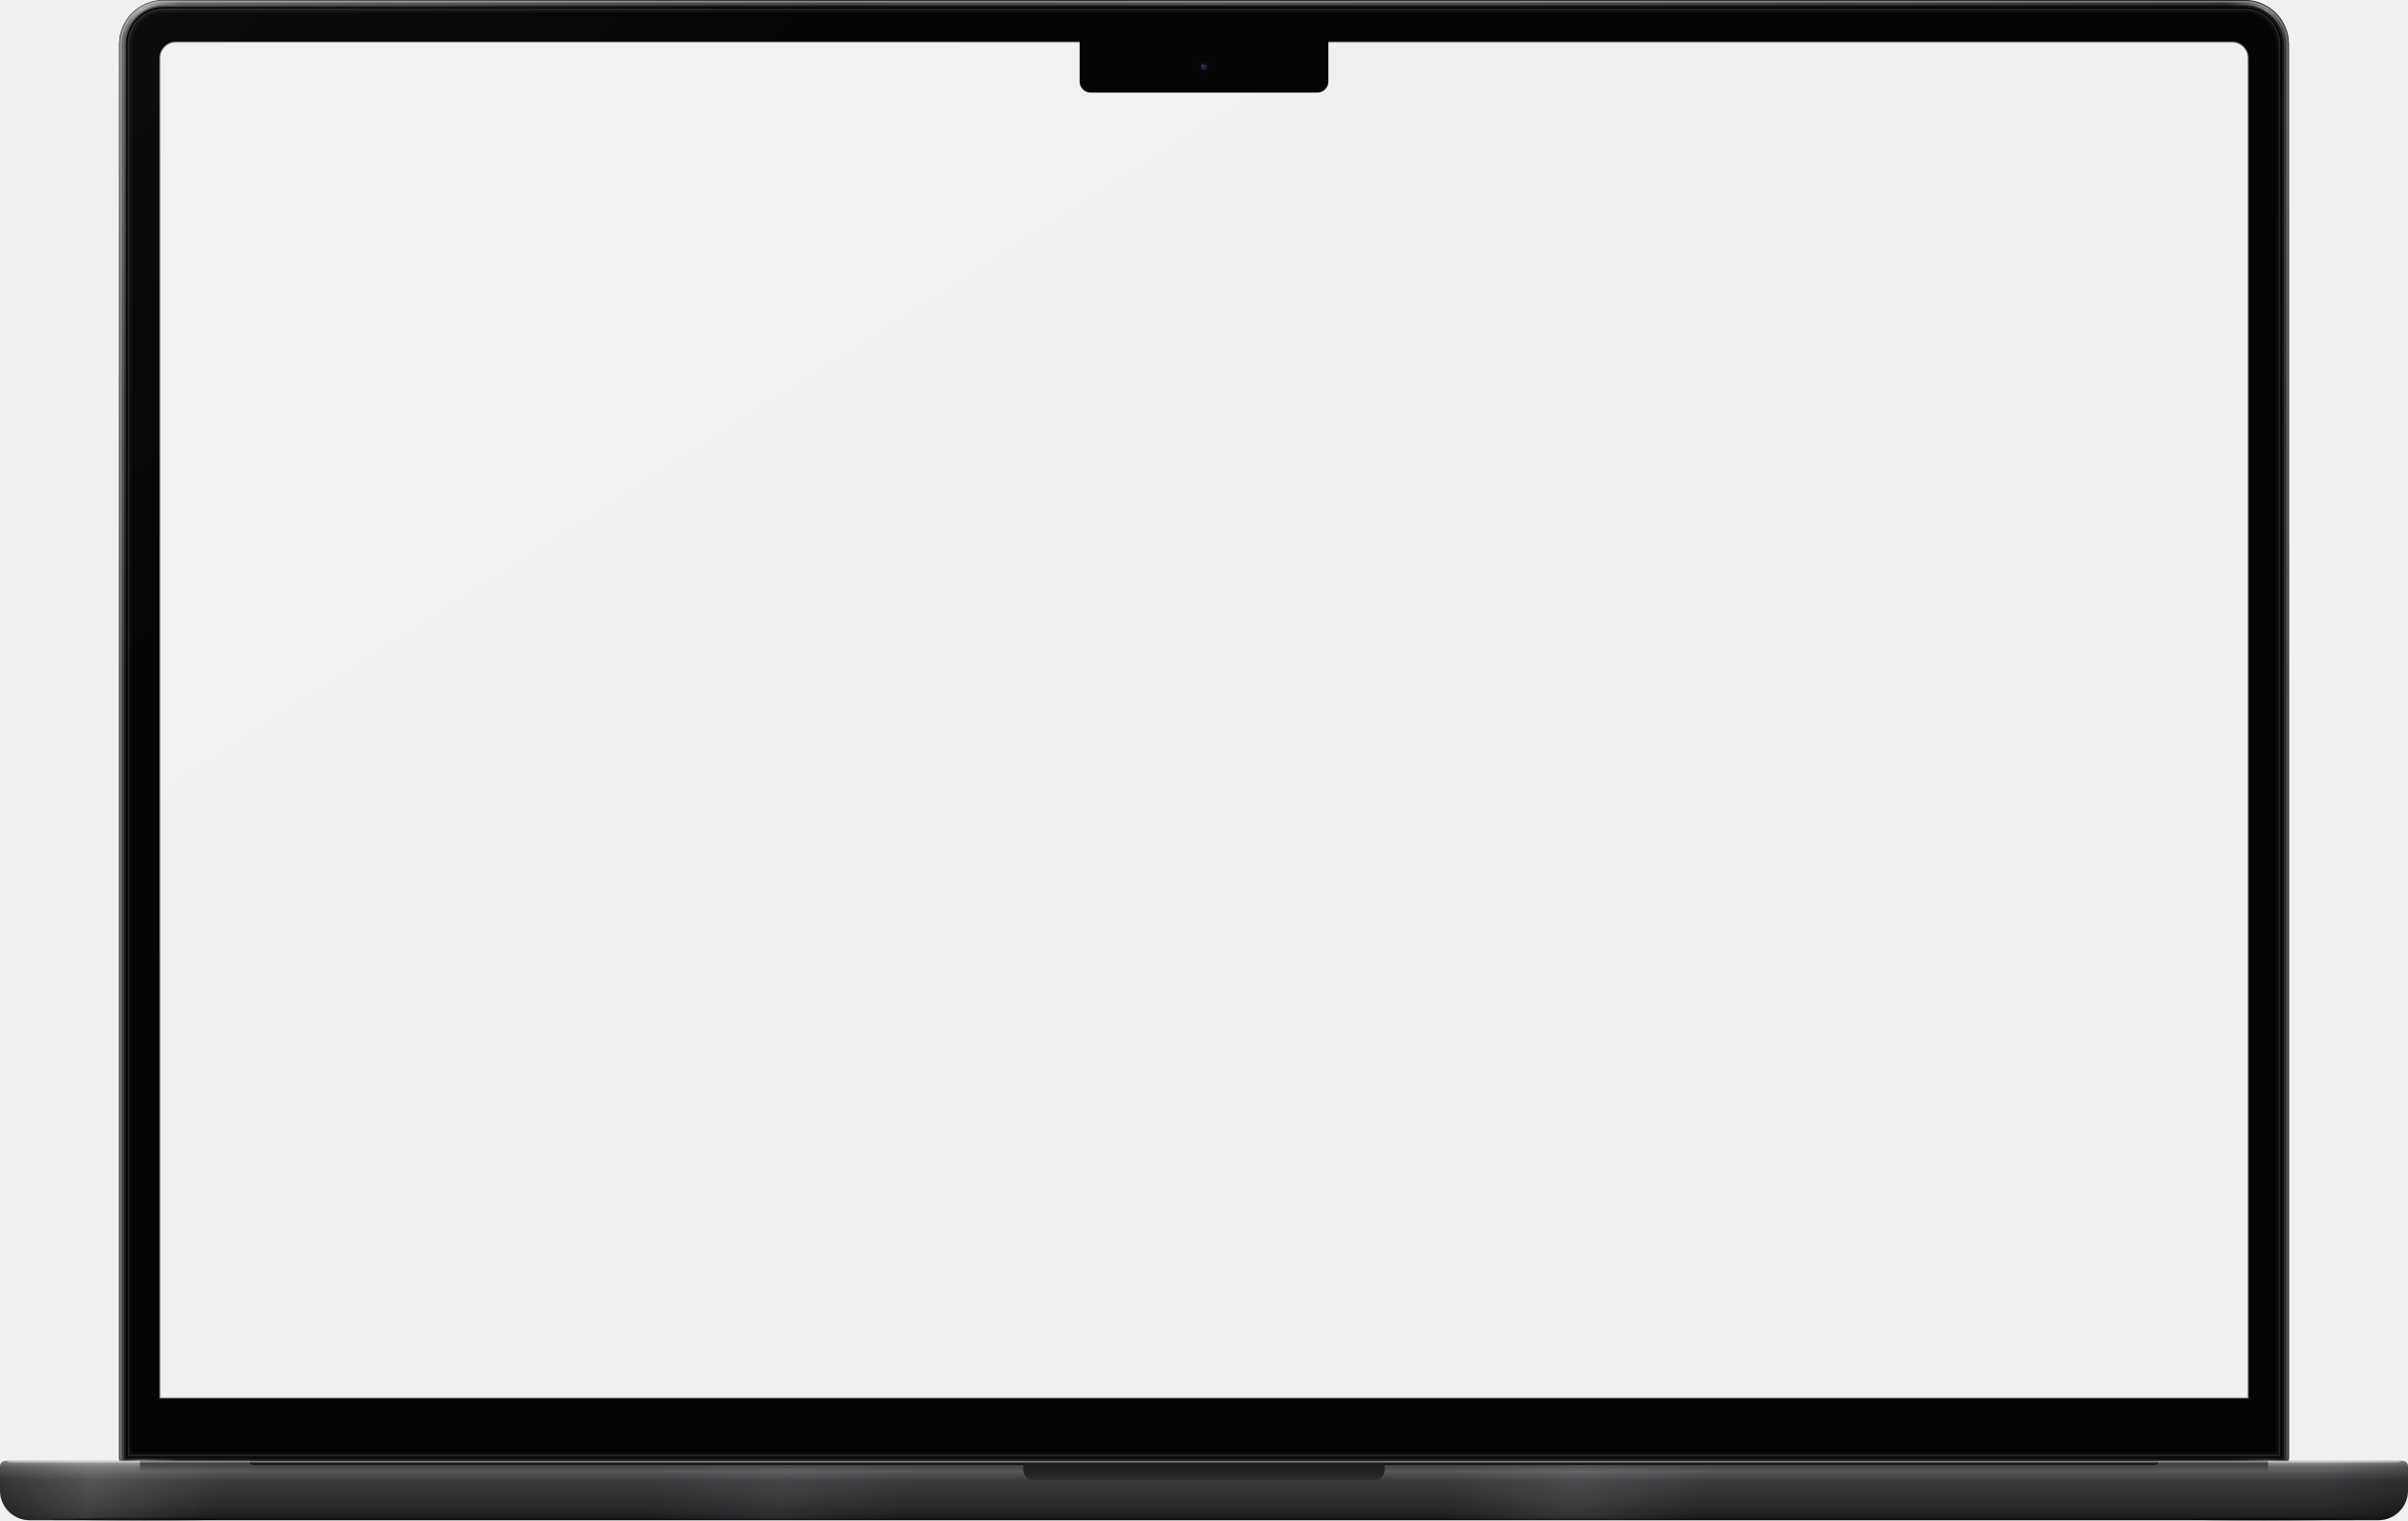
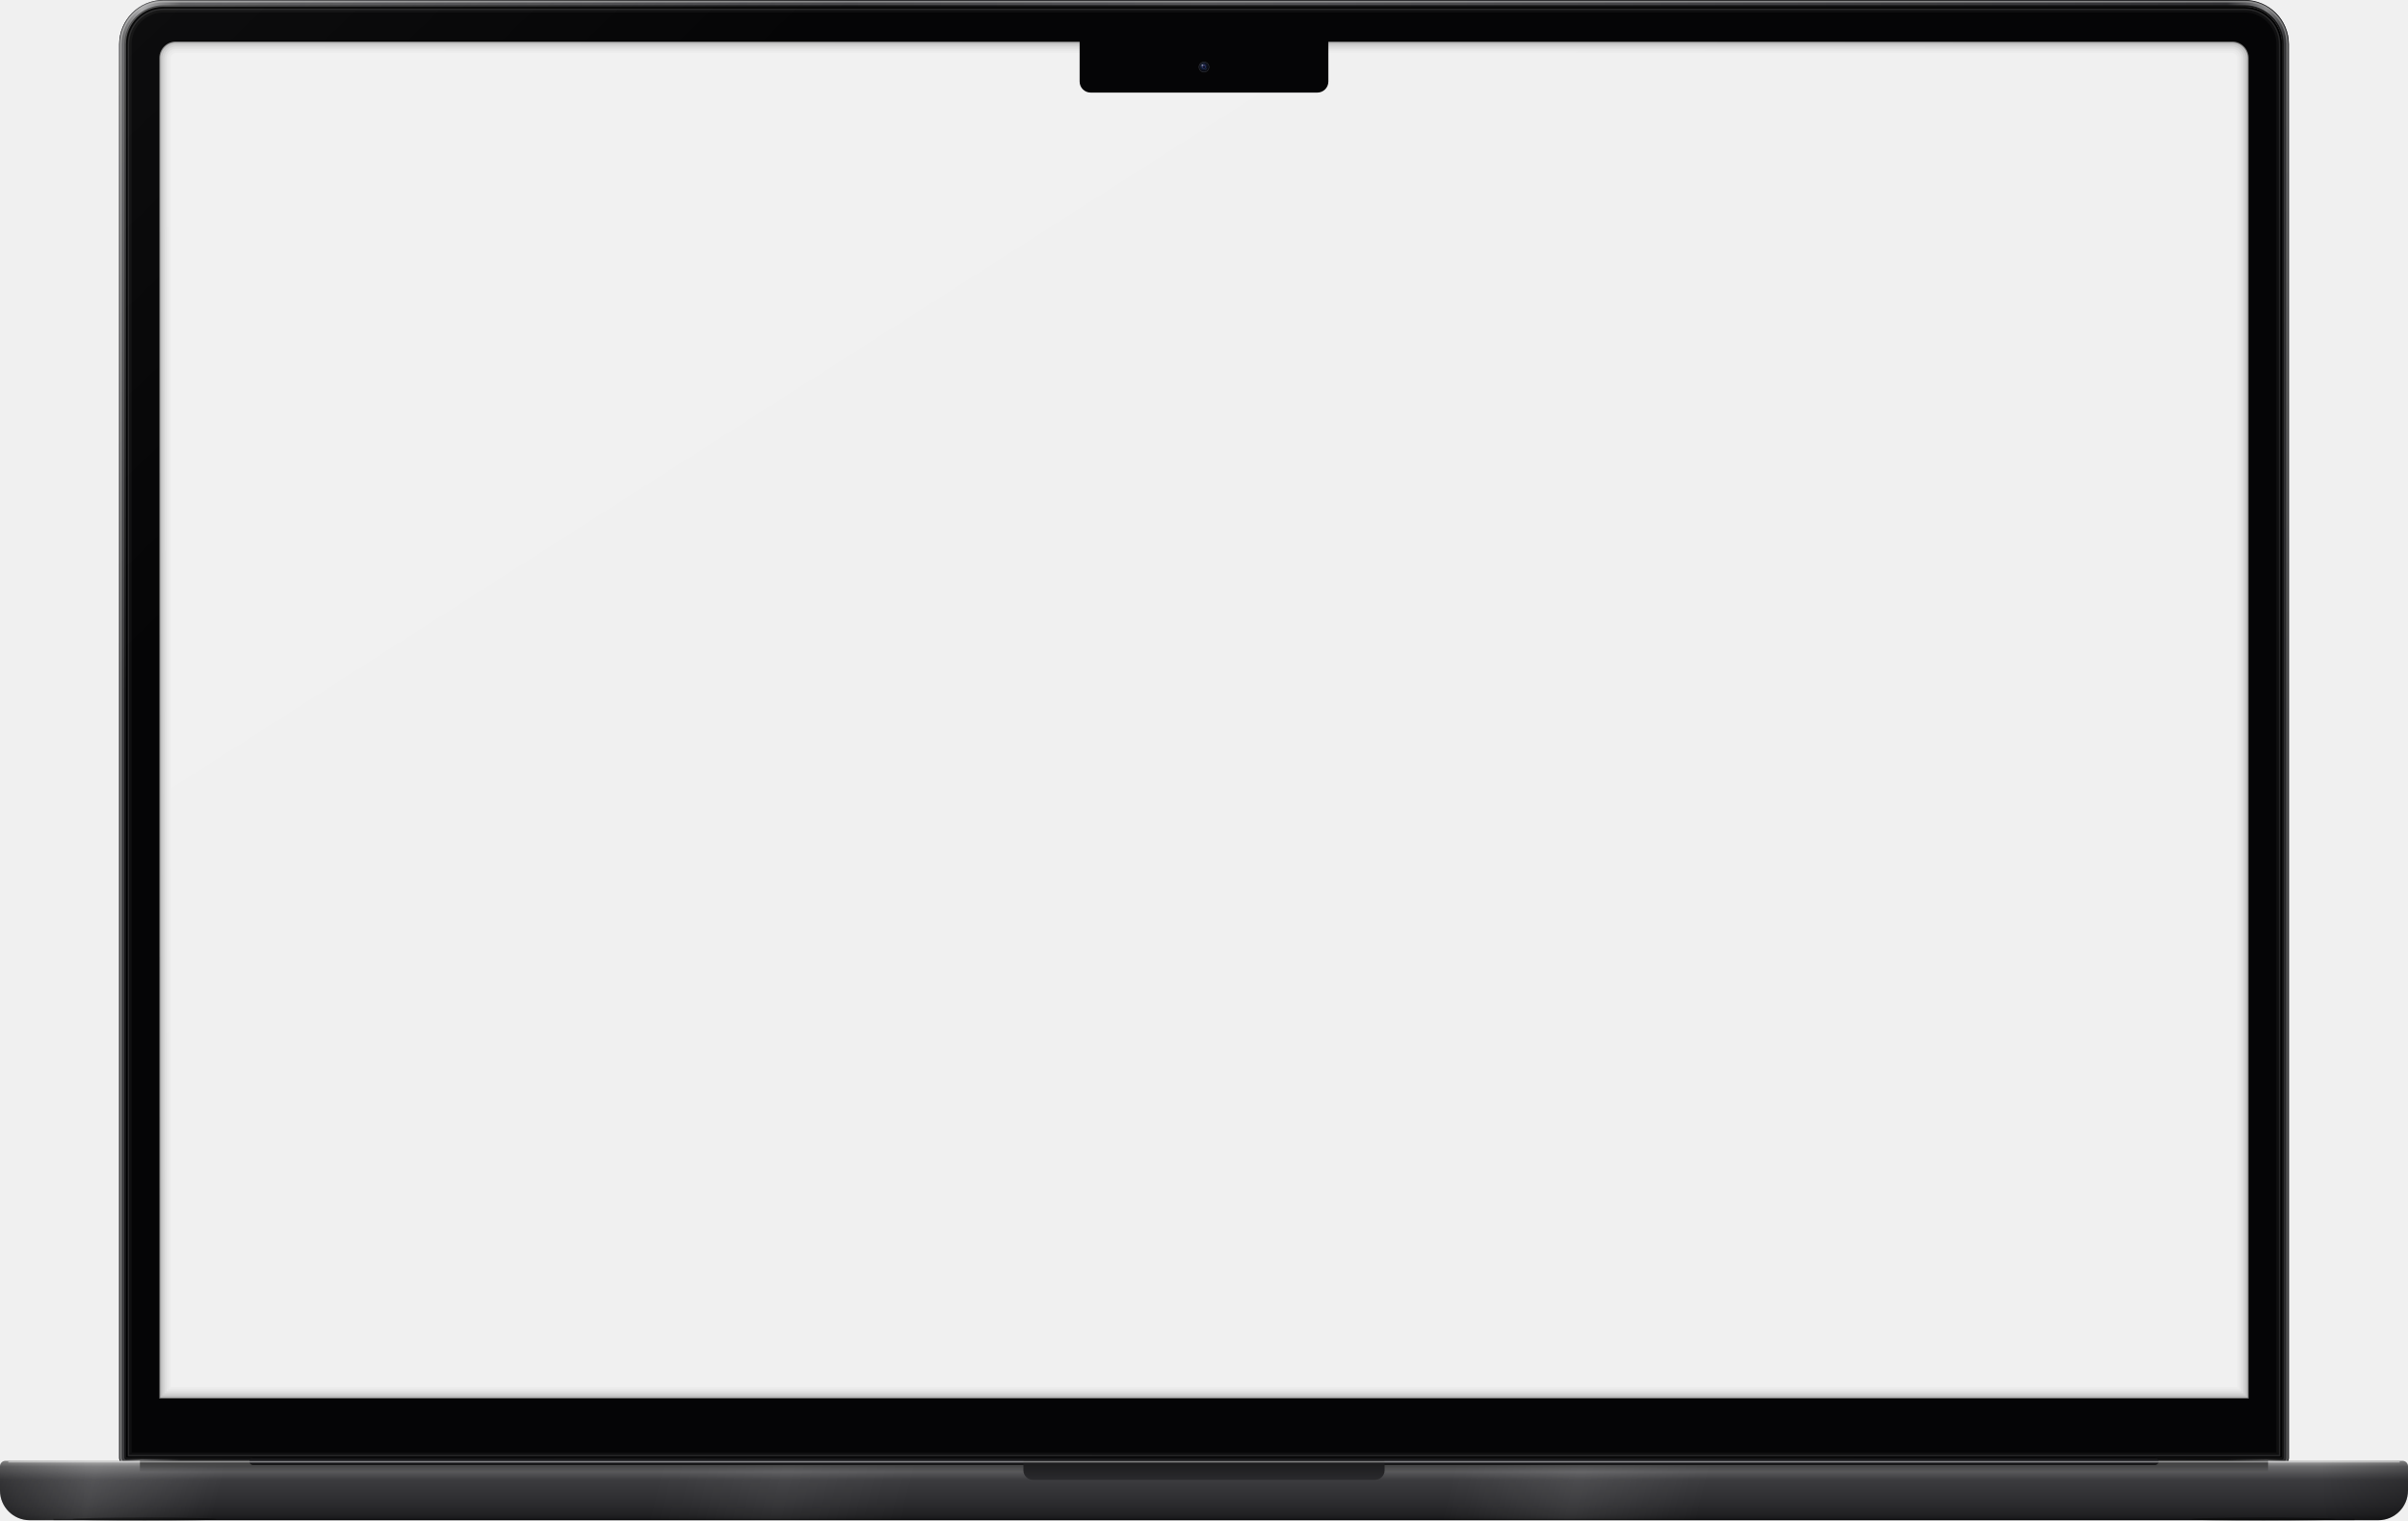
<svg xmlns="http://www.w3.org/2000/svg" width="3485" height="2200" viewBox="0 0 3485 2200">
  <defs>
    <linearGradient id="glare" x1="0" y1="0" x2="1" y2="1">
      <stop offset="0" stop-color="#ffffff" stop-opacity="0.07" />
      <stop offset="0.42" stop-color="#ffffff" stop-opacity="0.015" />
      <stop offset="0.43" stop-color="#ffffff" stop-opacity="0" />
      <stop offset="1" stop-color="#ffffff" stop-opacity="0" />
    </linearGradient>
    <linearGradient id="deck" x1="0" y1="0" x2="0" y2="1">
      <stop offset="0" stop-color="#a2a2a3" />
      <stop offset="0.1" stop-color="#6a6a6c" />
      <stop offset="0.32" stop-color="#3c3c3f" />
      <stop offset="0.7" stop-color="#2c2c2f" />
      <stop offset="0.9" stop-color="#222224" />
      <stop offset="1" stop-color="#161617" />
    </linearGradient>
    <linearGradient id="deckx" x1="0" y1="0" x2="1" y2="0">
      <stop offset="0" stop-color="#000" stop-opacity="0.25" />
      <stop offset="0.04" stop-color="#000" stop-opacity="0" />
      <stop offset="0.96" stop-color="#000" stop-opacity="0" />
      <stop offset="1" stop-color="#000" stop-opacity="0.25" />
    </linearGradient>
    <linearGradient id="hinge" x1="0" y1="0" x2="0" y2="1">
      <stop offset="0" stop-color="#000" stop-opacity="0.7" />
      <stop offset="1" stop-color="#000" stop-opacity="0" />
    </linearGradient>
    <linearGradient id="lidedge" x1="0" y1="0" x2="1" y2="0">
      <stop offset="0" stop-color="#1a1a1c" />
      <stop offset="0.012" stop-color="#8d8d8f" />
      <stop offset="0.03" stop-color="#303033" />
      <stop offset="0.5" stop-color="#555558" />
      <stop offset="0.97" stop-color="#303033" />
      <stop offset="0.988" stop-color="#8d8d8f" />
      <stop offset="1" stop-color="#1a1a1c" />
    </linearGradient>
    <linearGradient id="keylight" gradientUnits="userSpaceOnUse" x1="0" y1="0" x2="2091" y2="2200">
      <stop offset="0" stop-color="#fff" stop-opacity="0.32" />
      <stop offset="0.28" stop-color="#fff" stop-opacity="0" />
      <stop offset="0.7" stop-color="#000" stop-opacity="0" />
      <stop offset="1" stop-color="#000" stop-opacity="0.28" />
    </linearGradient>
    <linearGradient id="streaks" gradientUnits="userSpaceOnUse" x1="0" y1="330" x2="3485" y2="1210">
      <stop offset="0.11" stop-color="#fff" stop-opacity="0" />
      <stop offset="0.16" stop-color="#fff" stop-opacity="0.5" />
      <stop offset="0.21" stop-color="#fff" stop-opacity="0" />
      <stop offset="0.38" stop-color="#fff" stop-opacity="0" />
      <stop offset="0.43" stop-color="#fff" stop-opacity="0.22" />
      <stop offset="0.48" stop-color="#fff" stop-opacity="0" />
      <stop offset="0.69" stop-color="#fff" stop-opacity="0" />
      <stop offset="0.74" stop-color="#fff" stop-opacity="0.35" />
      <stop offset="0.79" stop-color="#fff" stop-opacity="0" />
    </linearGradient>
    <linearGradient id="thumb" x1="0" y1="0" x2="0" y2="1">
      <stop offset="0" stop-color="#1a1a1c" />
      <stop offset="1" stop-color="#2a2a2d" />
    </linearGradient>
    <linearGradient id="barrel" x1="0" y1="0" x2="0" y2="1">
      <stop offset="0" stop-color="#0a0a0b" />
      <stop offset="0.45" stop-color="#2c2c30" />
      <stop offset="1" stop-color="#0a0a0b" />
    </linearGradient>
  </defs>
  <path fill-rule="evenodd" fill="url(#lidedge)" d="M236.5,0H3248.5A64,64 0 0 1 3312.5,64V2110A10,10 0 0 1 3302.5,2120H182.5A10,10 0 0 1 172.5,2110V64A64,64 0 0 1 236.5,0ZM236.5,10H3248.5A54,54 0 0 1 3302.5,64V2110H182.5V64A54,54 0 0 1 236.5,10Z" />
  <path fill="none" stroke="#18181a" stroke-opacity="0.9" stroke-width="1.2" d="M236.5,0.6H3248.5A63.4,63.4 0 0 1 3311.9,64V2110A9.4,9.4 0 0 1 3302.5,2119.4H182.5A9.4,9.4 0 0 1 173.1,2110V64A63.4,63.4 0 0 1 236.5,0.6Z" />
  <path fill="none" stroke="#989899" stroke-opacity="0.8" stroke-width="2.3" d="M236.5,2.35H3248.5A61.65,61.65 0 0 1 3310.15,64V2110A7.65,7.65 0 0 1 3302.5,2117.65H182.5A7.65,7.65 0 0 1 174.85,2110V64A61.65,61.65 0 0 1 236.5,2.35Z" />
  <path fill="none" stroke="#050506" stroke-opacity="0.8" stroke-width="2.5" d="M236.5,8.75H3248.5A55.25,55.25 0 0 1 3303.75,64V2110A1.25,1.25 0 0 1 3302.5,2111.25H182.5A1.25,1.25 0 0 1 181.25,2110V64A55.25,55.25 0 0 1 236.5,8.75Z" />
  <path fill-rule="evenodd" fill="url(#keylight)" d="M236.5,0H3248.5A64,64 0 0 1 3312.5,64V2110A10,10 0 0 1 3302.5,2120H182.5A10,10 0 0 1 172.5,2110V64A64,64 0 0 1 236.5,0ZM236.5,10H3248.5A54,54 0 0 1 3302.5,64V2110H182.5V64A54,54 0 0 1 236.5,10Z" />
  <path fill-rule="evenodd" fill="#050506" d="M236.5,10H3248.5A54,54 0 0 1 3302.5,64V2110H182.5V64A54,54 0 0 1 236.5,10ZM254.5,60H3230.5A24,24 0 0 1 3254.5,84V2024H230.5V84A24,24 0 0 1 254.5,60Z" />
  <path fill="none" stroke="#000000" stroke-opacity="0.9" stroke-width="2.4" d="M236.5,11.2H3248.5A52.8,52.8 0 0 1 3301.3,64V2108.8H183.7V64A52.8,52.8 0 0 1 236.5,11.2Z" />
  <path fill="none" stroke="#ffffff" stroke-opacity="0.14" stroke-width="2" d="M236.5,13.4H3248.5A50.6,50.6 0 0 1 3299.1,64V2106.6H185.9V64A50.6,50.6 0 0 1 236.5,13.4Z" />
  <path fill="none" stroke="#ffffff" stroke-opacity="0.04" stroke-width="3.6" d="M236.5,16.2H3248.5A47.8,47.8 0 0 1 3296.3,64V2103.8H188.7V64A47.8,47.8 0 0 1 236.5,16.2Z" />
  <path fill-rule="evenodd" fill="url(#keylight)" opacity="0.12" d="M236.5,10H3248.5A54,54 0 0 1 3302.5,64V2110H182.5V64A54,54 0 0 1 236.5,10ZM254.5,60H3230.5A24,24 0 0 1 3254.5,84V2024H230.5V84A24,24 0 0 1 254.5,60Z" />
  <path fill="none" stroke="#000" stroke-opacity="0.55" stroke-width="3" d="M254.5,60H3230.5A24,24 0 0 1 3254.5,84V2024H230.5V84A24,24 0 0 1 254.5,60Z" />
+   <path fill="none" stroke="#000" stroke-opacity="0.2" stroke-width="3" d="M254.5,63H3230.5A21,21 0 0 1 3251.5,84V2021H233.5V84A21,21 0 0 1 254.5,63Z" />
+   <path fill="none" stroke="#000" stroke-opacity="0.13" stroke-width="3" d="M254.5,66H3230.5A18,18 0 0 1 3248.5,84V2018H236.5V84A18,18 0 0 1 254.5,66Z" />
+   <path fill="none" stroke="#000" stroke-opacity="0.08" stroke-width="3" d="M254.5,69H3230.5A15,15 0 0 1 3245.5,84V2015H239.5V84A15,15 0 0 1 254.5,69Z" />
+   <path fill="none" stroke="#000" stroke-opacity="0.045" stroke-width="3" d="M254.5,72H3230.5A12,12 0 0 1 3242.5,84V2012H242.5V84A12,12 0 0 1 254.5,72Z" />
+   <path fill="none" stroke="#000" stroke-opacity="0.02" stroke-width="3" d="M254.5,75H3230.5A9,9 0 0 1 3239.5,84V2009H245.5V84A9,9 0 0 1 254.5,75Z" />
  <path fill="url(#glare)" d="M254.5,60H3230.5A24,24 0 0 1 3254.5,84V2024H230.5V84A24,24 0 0 1 254.5,60Z" />
  <path fill="#050506" d="M1562.5,56H1922.5V118A16,16 0 0 1 1906.5,134H1578.5A16,16 0 0 1 1562.5,118V56Z" />
-   <circle cx="1742.5" cy="97" r="8" fill="#07080b" />
-   <circle cx="1742.5" cy="97" r="4.96" fill="#141a26" />
-   <circle cx="1742.5" cy="97" r="2.72" fill="#1e2a40" />
-   <circle cx="1740.5" cy="95" r="1.12" fill="#ffffff" fill-opacity="0.35" />
+   <radialGradient id="lens1743x97g" cx="0.38" cy="0.35" r="0.75">
+     <stop offset="0" stop-color="#2c3855" />
+     <stop offset="0.55" stop-color="#0e1424" />
+     <stop offset="1" stop-color="#040508" />
+   </radialGradient>
+   <radialGradient id="lens1743x97c" cx="0.45" cy="0.4" r="0.7">
+     <stop offset="0" stop-color="#5b4a8c" stop-opacity="0.85" />
+     <stop offset="0.6" stop-color="#1c2a52" stop-opacity="0.9" />
+     <stop offset="1" stop-color="#0a0f1d" />
+   </radialGradient>
+   <circle cx="1742.5" cy="97" r="8" fill="#0b0c0f" />
+   <circle cx="1742.5" cy="97" r="7.2" fill="none" stroke="#4a4d55" stroke-opacity="0.75" stroke-width="0.64" />
+   <circle cx="1742.5" cy="97" r="6.24" fill="url(#lens1743x97g)" />
+   <circle cx="1742.5" cy="97" r="3.52" fill="url(#lens1743x97c)" />
+   <circle cx="1742.5" cy="97" r="1.36" fill="#020203" />
+   <ellipse cx="1740.1" cy="94.44" rx="1.36" ry="0.88" transform="rotate(-35 1740.1 94.44)" fill="#ffffff" fill-opacity="0.6" />
+   <path fill="none" stroke="#8fb4ff" stroke-opacity="0.3" stroke-width="0.48" stroke-linecap="round" d="M1746.66,98.6 A4.48,4.48 0 0 1 1743.7,101.32" />
  <path fill="url(#deck)" d="M8,2114H3477A8,8 0 0 1 3485,2122V2157A43,43 0 0 1 3442,2200H43A43,43 0 0 1 0,2157V2122A8,8 0 0 1 8,2114Z" />
  <path fill="url(#deckx)" d="M8,2114H3477A8,8 0 0 1 3485,2122V2157A43,43 0 0 1 3442,2200H43A43,43 0 0 1 0,2157V2122A8,8 0 0 1 8,2114Z" />
  <path fill="url(#streaks)" opacity="0.25" d="M8,2114H3477A8,8 0 0 1 3485,2122V2157A43,43 0 0 1 3442,2200H43A43,43 0 0 1 0,2157V2122A8,8 0 0 1 8,2114Z" />
  <path fill="url(#hinge)" d="M202.5,2114H3282.5V2130H202.5V2114Z" />
  <path fill="url(#barrel)" d="M365.9,2110H3119.1A5,5 0 0 1 3124.1,2115V2115A5,5 0 0 1 3119.1,2120H365.9A5,5 0 0 1 360.9,2115V2115A5,5 0 0 1 365.9,2110Z" />
  <ellipse cx="209.1" cy="2198.5" rx="104.55" ry="2.5" fill="#000" fill-opacity="0.35" />
  <ellipse cx="3275.9" cy="2198.5" rx="104.55" ry="2.5" fill="#000" fill-opacity="0.35" />
  <path fill="none" stroke="#000" stroke-opacity="0.35" stroke-width="2" d="M77.4,2199 H3407.6" />
  <path fill="url(#thumb)" d="M1481.13,2114H2003.88V2127.76A13.76,13.76 0 0 1 1990.12,2141.52H1494.89A13.76,13.76 0 0 1 1481.13,2127.76V2114Z" />
  <path stroke="#fff" stroke-opacity="0.45" stroke-width="2" d="M12,2115.5 H3473" />
</svg>
